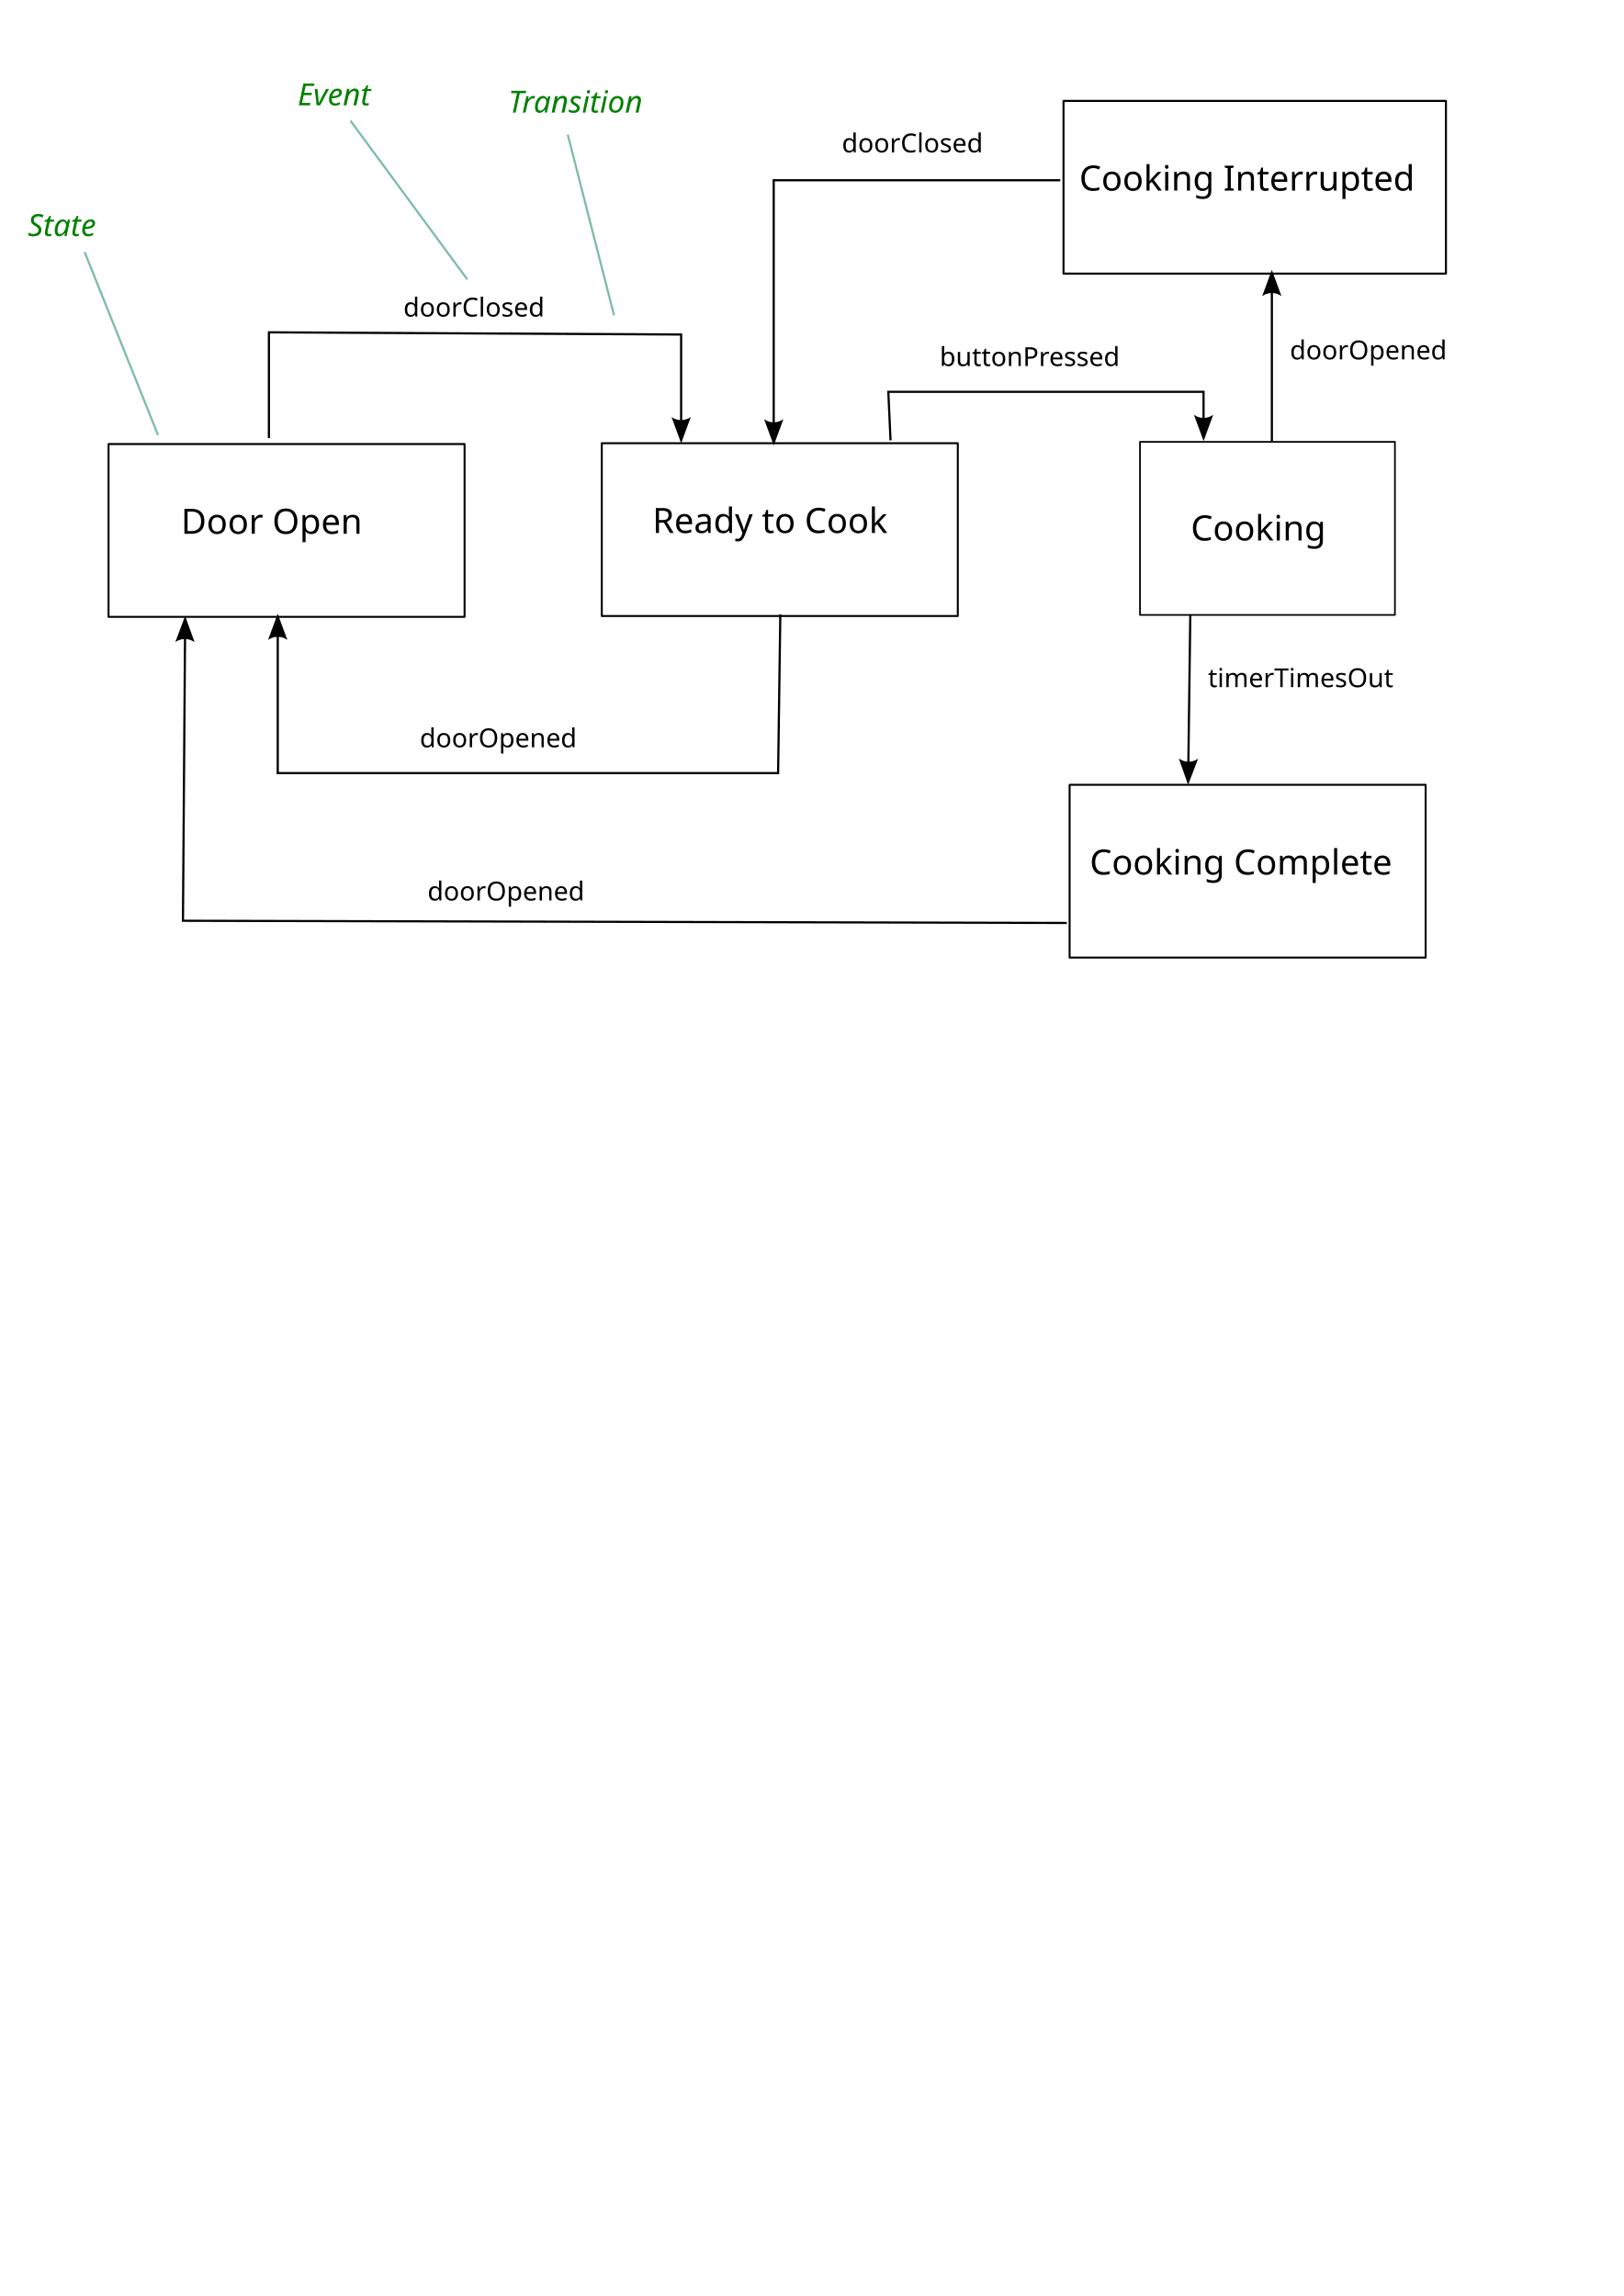
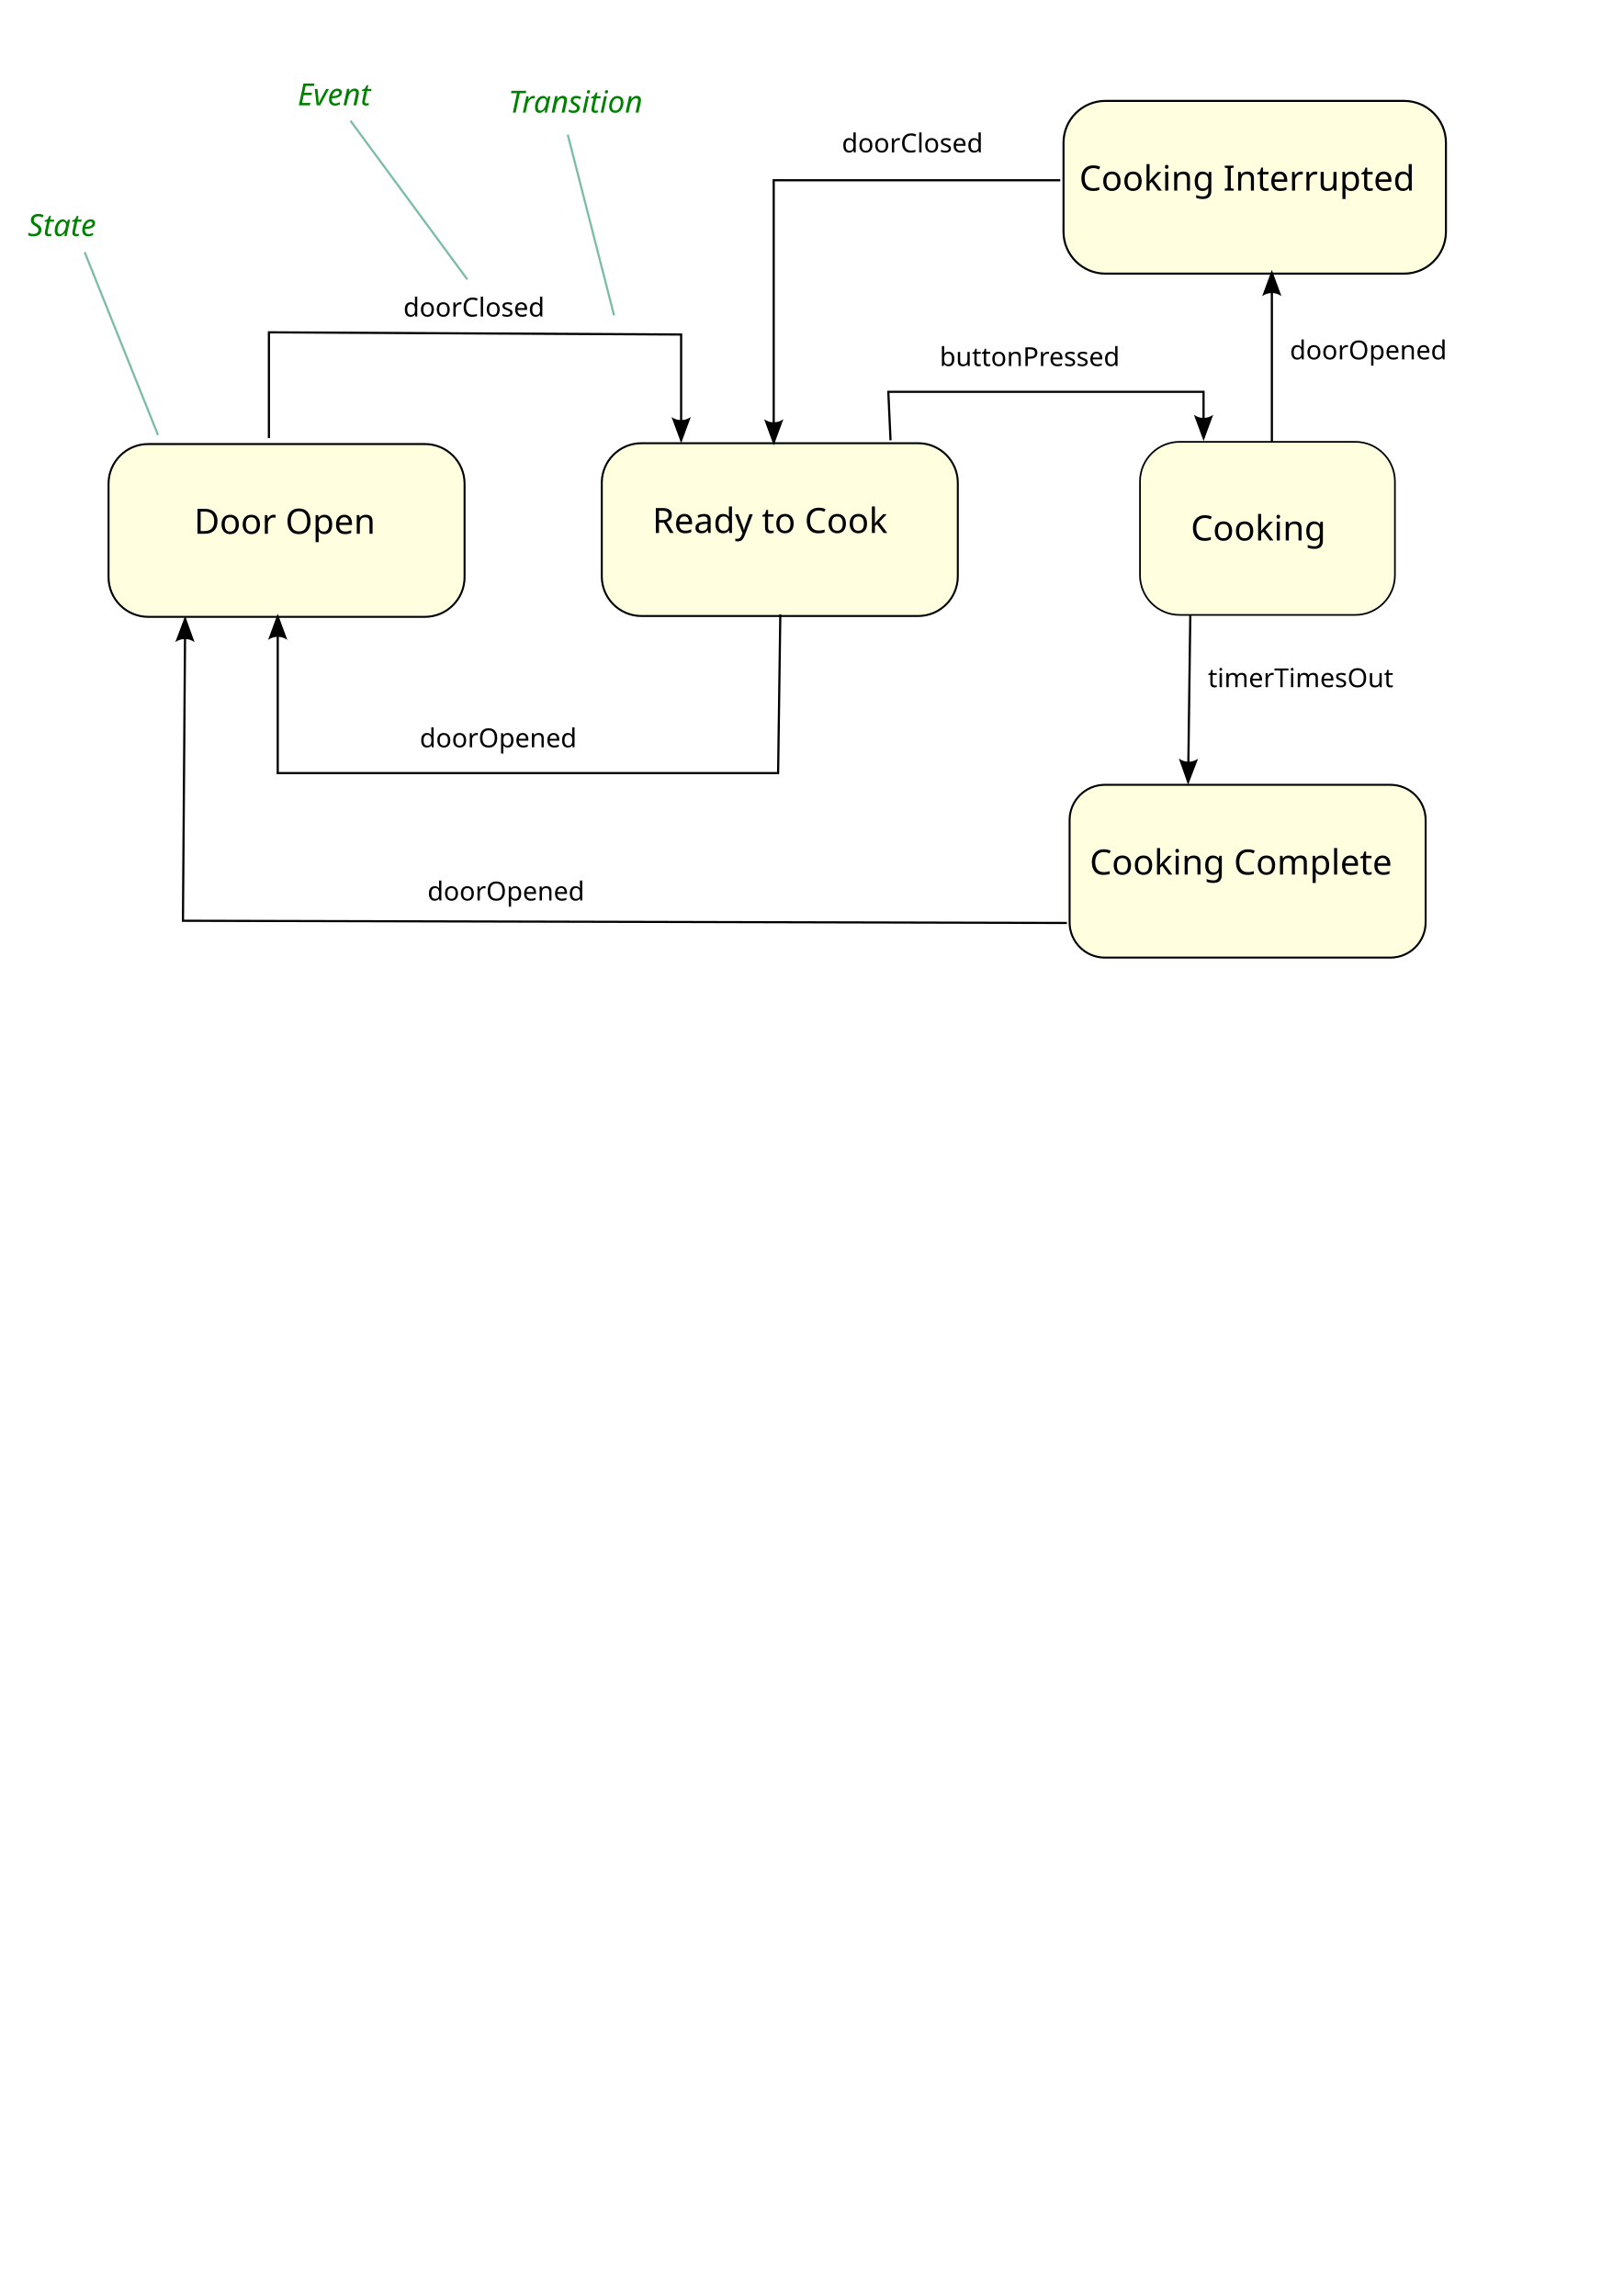
<svg xmlns="http://www.w3.org/2000/svg" width="744.094" height="1052.362" id="svg2" version="1.1">
  <defs id="defs4">
    <marker orient="auto" refY="0.0" refX="0.0" id="Arrow2Lend" style="overflow:visible;">
      <path id="path3909" style="fill-rule:evenodd;stroke-width:0.625;stroke-linejoin:round;" d="M 8.719,4.034 L -2.207,0.016 L 8.719,-4.002 C 6.973,-1.63 6.983,1.616 8.719,4.034 z " transform="scale(1.1) rotate(180) translate(1,0)" />
    </marker>
  </defs>
  <g id="layer1">
-     <rect style="fill:none;stroke:#000000;stroke-width:0.901;stroke-linecap:round;stroke-linejoin:round;stroke-miterlimit:4;stroke-opacity:1;stroke-dasharray:none" id="rect2985" width="163.159" height="79.203" x="275.777" y="203.142" />
+     <rect style="fill:#ffffe0;stroke:#000000;stroke-width:0.901;stroke-linecap:round;stroke-linejoin:round;stroke-miterlimit:4;stroke-opacity:1;stroke-dasharray:none;fill-opacity:1" id="rect2985" width="163.159" height="79.203" x="275.777" y="203.142" ry="18.183" />
    <text xml:space="preserve" style="font-size:40px;font-style:normal;font-weight:normal;line-height:125%;letter-spacing:0px;word-spacing:0px;fill:#000000;fill-opacity:1;stroke:none;font-family:Sans" x="299.005" y="244.281" id="text3755">
      <tspan id="tspan3757" x="299.005" y="244.281" style="font-size:16px">Ready to Cook</tspan>
    </text>
-     <rect style="fill:none;stroke:#000000;stroke-width:0.763;stroke-linecap:round;stroke-linejoin:round;stroke-miterlimit:4;stroke-opacity:1;stroke-dasharray:none" id="rect2985-1" width="116.83" height="79.341" x="522.423" y="202.509" />
+     <rect style="fill:#ffffe0;stroke:#000000;stroke-width:0.763;stroke-linecap:round;stroke-linejoin:round;stroke-miterlimit:4;stroke-opacity:1;stroke-dasharray:none;fill-opacity:1" id="rect2985-1" width="116.83" height="79.341" x="522.423" y="202.509" ry="18.183" />
    <text xml:space="preserve" style="font-size:40px;font-style:normal;font-weight:normal;line-height:125%;letter-spacing:0px;word-spacing:0px;fill:#000000;fill-opacity:1;stroke:none;font-family:Sans" x="545.72" y="247.716" id="text3755-6">
      <tspan id="tspan3757-3" x="545.72" y="247.716" style="font-size:16px">Cooking</tspan>
    </text>
    <rect style="fill:none;stroke-width:1;stroke-linecap:round;stroke-linejoin:round;stroke-miterlimit:4;stroke-dasharray:none" id="rect3783" width="139.401" height="6.061" x="535.381" y="234.098" />
-     <rect style="fill:none;stroke:#000000;stroke-width:0.901;stroke-linecap:round;stroke-linejoin:round;stroke-miterlimit:4;stroke-opacity:1;stroke-dasharray:none" id="rect2985-0" width="163.159" height="79.203" x="490.167" y="359.715" />
+     <rect style="fill:#ffffe0;stroke:#000000;stroke-width:0.901;stroke-linecap:round;stroke-linejoin:round;stroke-miterlimit:4;stroke-opacity:1;stroke-dasharray:none;fill-opacity:1" id="rect2985-0" width="163.159" height="79.203" x="490.167" y="359.715" ry="16.162" />
    <text xml:space="preserve" style="font-size:40px;font-style:normal;font-weight:normal;line-height:125%;letter-spacing:0px;word-spacing:0px;fill:#000000;fill-opacity:1;stroke:none;font-family:Sans" x="499.395" y="400.853" id="text3755-5">
      <tspan id="tspan3757-5" x="499.395" y="400.853" style="font-size:16px">Cooking Complete</tspan>
    </text>
    <rect style="fill:none;stroke-width:1;stroke-linecap:round;stroke-linejoin:round;stroke-miterlimit:4;stroke-dasharray:none" id="rect3809" width="102.025" height="5.051" x="522.249" y="390.225" />
-     <rect style="fill:none;stroke:#000000;stroke-width:0.901;stroke-linecap:round;stroke-linejoin:round;stroke-miterlimit:4;stroke-opacity:1;stroke-dasharray:none" id="rect2985-12" width="163.159" height="79.203" x="49.74" y="203.527" />
-     <text xml:space="preserve" style="font-size:40px;font-style:normal;font-weight:normal;line-height:125%;letter-spacing:0px;word-spacing:0px;fill:#000000;fill-opacity:1;stroke:none;font-family:Sans" x="82.969" y="244.666" id="text3755-7">
-       <tspan id="tspan3757-4" x="82.969" y="244.666" style="font-size:16px">Door Open</tspan>
+     <rect style="fill:#ffffe0;stroke:#000000;stroke-width:0.901;stroke-linecap:round;stroke-linejoin:round;stroke-miterlimit:4;stroke-opacity:1;stroke-dasharray:none;fill-opacity:1" id="rect2985-12" width="163.159" height="79.203" x="49.74" y="203.527" ry="18.183" />
+     <text xml:space="preserve" style="font-size:40px;font-style:normal;font-weight:normal;line-height:125%;letter-spacing:0px;word-spacing:0px;fill:#000000;fill-opacity:1;stroke:none;font-family:Sans" x="88.969" y="244.666" id="text3755-7">
+       <tspan id="tspan3757-4" x="88.969" y="244.666" style="font-size:16px">Door Open</tspan>
    </text>
-     <rect style="fill:none;stroke:#000000;stroke-width:0.934;stroke-linecap:round;stroke-linejoin:round;stroke-miterlimit:4;stroke-opacity:1;stroke-dasharray:none" id="rect2985-5" width="175.248" height="79.17" x="487.376" y="46.244" />
+     <rect style="fill:#ffffe0;stroke:#000000;stroke-width:0.934;stroke-linecap:round;stroke-linejoin:round;stroke-miterlimit:4;stroke-opacity:1;stroke-dasharray:none;fill-opacity:1" id="rect2985-5" width="175.248" height="79.17" x="487.376" y="46.244" ry="19.193" />
    <text xml:space="preserve" style="font-size:40px;font-style:normal;font-weight:normal;line-height:125%;letter-spacing:0px;word-spacing:0px;fill:#000000;fill-opacity:1;stroke:none;font-family:Sans" x="494.588" y="87.366" id="text3755-70">
      <tspan id="tspan3757-6" x="494.588" y="87.366" style="font-size:16px">Cooking Interrupted</tspan>
    </text>
    <path style="fill:none;stroke:#000000;stroke-width:1px;stroke-linecap:butt;stroke-linejoin:miter;stroke-opacity:1;marker-end:url(#Arrow2Lend)" d="m 485.883,82.616 c -131.32,0 -131.32,0 -131.32,0 l 0,120.208" id="path3878" />
    <path style="fill:none;stroke:#000000;stroke-width:1px;stroke-linecap:butt;stroke-linejoin:miter;stroke-opacity:1;marker-end:url(#Arrow2Lend)" d="m 582.858,202.824 0,-77.782" id="path3880" />
    <path style="fill:none;stroke:#000000;stroke-width:1px;stroke-linecap:butt;stroke-linejoin:miter;stroke-opacity:1;marker-end:url(#Arrow2Lend)" d="m 408.102,201.814 -1.01,-22.223 144.452,0 0,21.213" id="path3882" />
    <path style="fill:none;stroke:#000000;stroke-width:1px;stroke-linecap:butt;stroke-linejoin:miter;stroke-opacity:1;marker-end:url(#Arrow2Lend)" d="m 123.239,200.804 0,-48.487 188.899,1.01 0,48.487" id="path4692" />
    <path style="fill:none;stroke:#000000;stroke-width:1px;stroke-linecap:butt;stroke-linejoin:miter;stroke-opacity:1;marker-end:url(#Arrow2Lend)" d="m 357.594,281.616 -1.01,72.731 -229.305,0 0,-71.721" id="path5058" />
    <path style="fill:none;stroke:#000000;stroke-width:1px;stroke-linecap:butt;stroke-linejoin:miter;stroke-opacity:1;marker-end:url(#Arrow2Lend)" d="M 488.914,423.037 83.843,422.027 84.853,283.636" id="path5242" />
    <path style="fill:none;stroke:#000000;stroke-width:1px;stroke-linecap:butt;stroke-linejoin:miter;stroke-opacity:1;marker-end:url(#Arrow2Lend)" d="m 545.482,281.616 -1.01,76.772" id="path5426" />
    <text xml:space="preserve" style="font-size:12px;font-style:normal;font-weight:normal;line-height:125%;letter-spacing:0px;word-spacing:0px;fill:#000000;fill-opacity:1;stroke:none;font-family:Sans" x="184.858" y="145.083" id="text5610">
      <tspan id="tspan5612" x="184.858" y="145.083">doorClosed</tspan>
    </text>
    <text xml:space="preserve" style="font-size:12px;font-style:normal;font-weight:normal;line-height:125%;letter-spacing:0px;word-spacing:0px;fill:#000000;fill-opacity:1;stroke:none;font-family:Sans" x="385.796" y="69.836" id="text5610-4">
      <tspan id="tspan5612-9" x="385.796" y="69.836">doorClosed</tspan>
    </text>
    <text xml:space="preserve" style="font-size:12px;font-style:normal;font-weight:normal;line-height:125%;letter-spacing:0px;word-spacing:0px;fill:#000000;fill-opacity:1;stroke:none;font-family:Sans" x="195.907" y="412.724" id="text5610-4-6">
      <tspan x="195.907" y="412.724" id="tspan5656">doorOpened</tspan>
    </text>
    <text xml:space="preserve" style="font-size:12px;font-style:normal;font-weight:normal;line-height:125%;letter-spacing:0px;word-spacing:0px;fill:#000000;fill-opacity:1;stroke:none;font-family:Sans" x="192.37" y="342.505" id="text5610-4-6-3">
      <tspan x="192.37" y="342.505" id="tspan5656-5">doorOpened</tspan>
    </text>
    <text xml:space="preserve" style="font-size:12px;font-style:normal;font-weight:normal;line-height:125%;letter-spacing:0px;word-spacing:0px;fill:#000000;fill-opacity:1;stroke:none;font-family:Sans" x="430.624" y="167.749" id="text5610-4-6-9">
      <tspan x="430.624" y="167.749" id="tspan5656-0">buttonPressed</tspan>
    </text>
    <text xml:space="preserve" style="font-size:12px;font-style:normal;font-weight:normal;line-height:125%;letter-spacing:0px;word-spacing:0px;fill:#000000;fill-opacity:1;stroke:none;font-family:Sans" x="591.116" y="164.718" id="text5610-4-6-1">
      <tspan x="591.116" y="164.718" id="tspan5656-07">doorOpened</tspan>
    </text>
    <text xml:space="preserve" style="font-size:10px;font-style:normal;font-weight:normal;line-height:125%;letter-spacing:0px;word-spacing:0px;fill:#000000;fill-opacity:1;stroke:none;font-family:Sans" x="553.564" y="314.951" id="text5699">
      <tspan id="tspan5701" x="553.564" y="314.951" style="font-size:12px">timerTimesOut</tspan>
    </text>
    <text xml:space="preserve" style="font-size:14px;font-style:normal;font-weight:normal;line-height:125%;letter-spacing:0px;word-spacing:0px;fill:#000000;fill-opacity:1;stroke:none;font-family:Sans" x="136.371" y="48.271" id="text5703">
      <tspan id="tspan5705" x="136.371" y="48.271" style="fill:#008000;font-weight:normal;-inkscape-font-specification:Sans Italic;font-style:italic">Event</tspan>
    </text>
    <path style="fill:none;stroke:#7ebcaa;stroke-width:1px;stroke-linecap:butt;stroke-linejoin:miter;stroke-opacity:1;marker-end:none;fill-opacity:1" d="m 160.614,55.342 53.538,72.731" id="path5709" />
    <text xml:space="preserve" style="font-size:14px;font-style:normal;font-weight:normal;line-height:125%;letter-spacing:0px;word-spacing:0px;fill:#000000;fill-opacity:1;stroke:none;font-family:Sans" x="12.7" y="108.177" id="text5703-3">
      <tspan id="tspan5705-9" x="12.7" y="108.177" style="font-style:italic;font-weight:normal;fill:#008000;-inkscape-font-specification:Sans Italic">State</tspan>
    </text>
    <path style="fill:none;stroke:#7ebcaa;stroke-width:1px;stroke-linecap:butt;stroke-linejoin:miter;stroke-opacity:1;marker-end:none" d="m 38.794,115.559 33.618,83.821" id="path5709-6" />
    <text xml:space="preserve" style="font-size:14px;font-style:normal;font-weight:normal;line-height:125%;letter-spacing:0px;word-spacing:0px;fill:#000000;fill-opacity:1;stroke:none;font-family:Sans" x="232.913" y="51.608" id="text5703-9">
      <tspan id="tspan5705-1" x="232.913" y="51.608" style="font-style:italic;font-weight:normal;fill:#008000;-inkscape-font-specification:Sans Italic">Transition</tspan>
    </text>
    <path style="fill:none;stroke:#7ebcaa;stroke-width:1px;stroke-linecap:butt;stroke-linejoin:miter;stroke-opacity:1;marker-end:none" d="m 260.187,61.71 21.213,82.833" id="path5709-2" />
  </g>
</svg>
